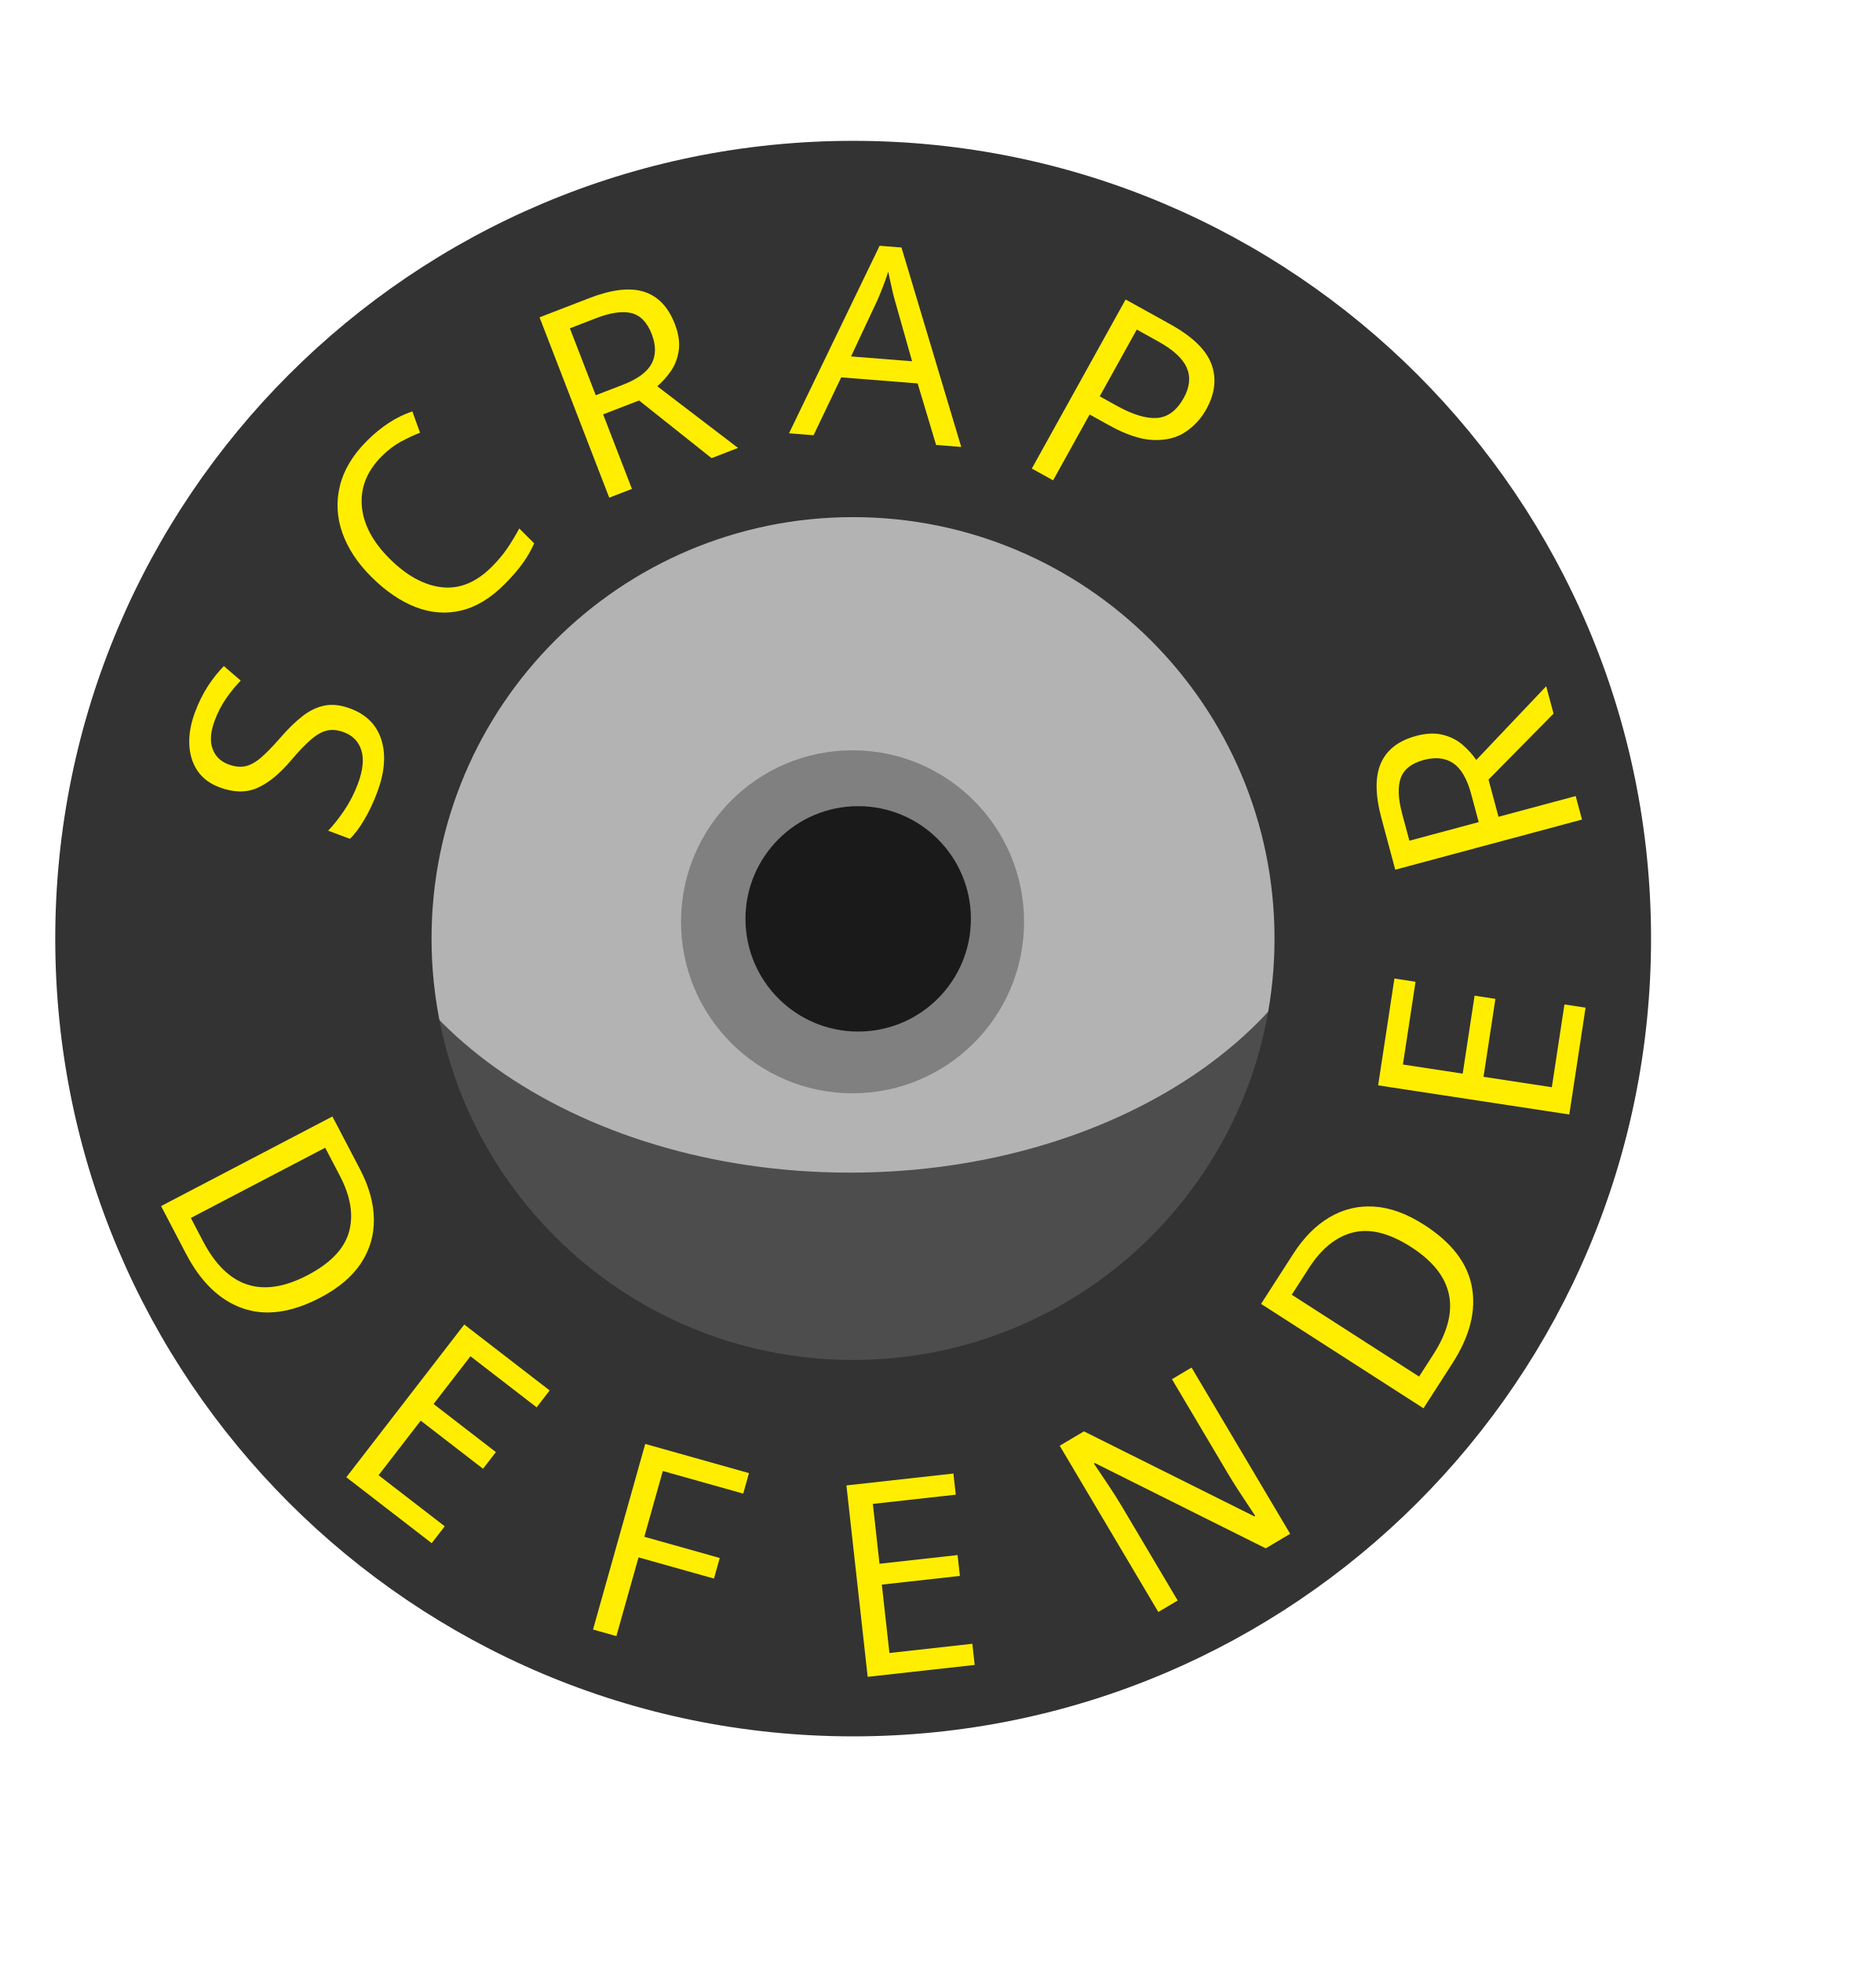
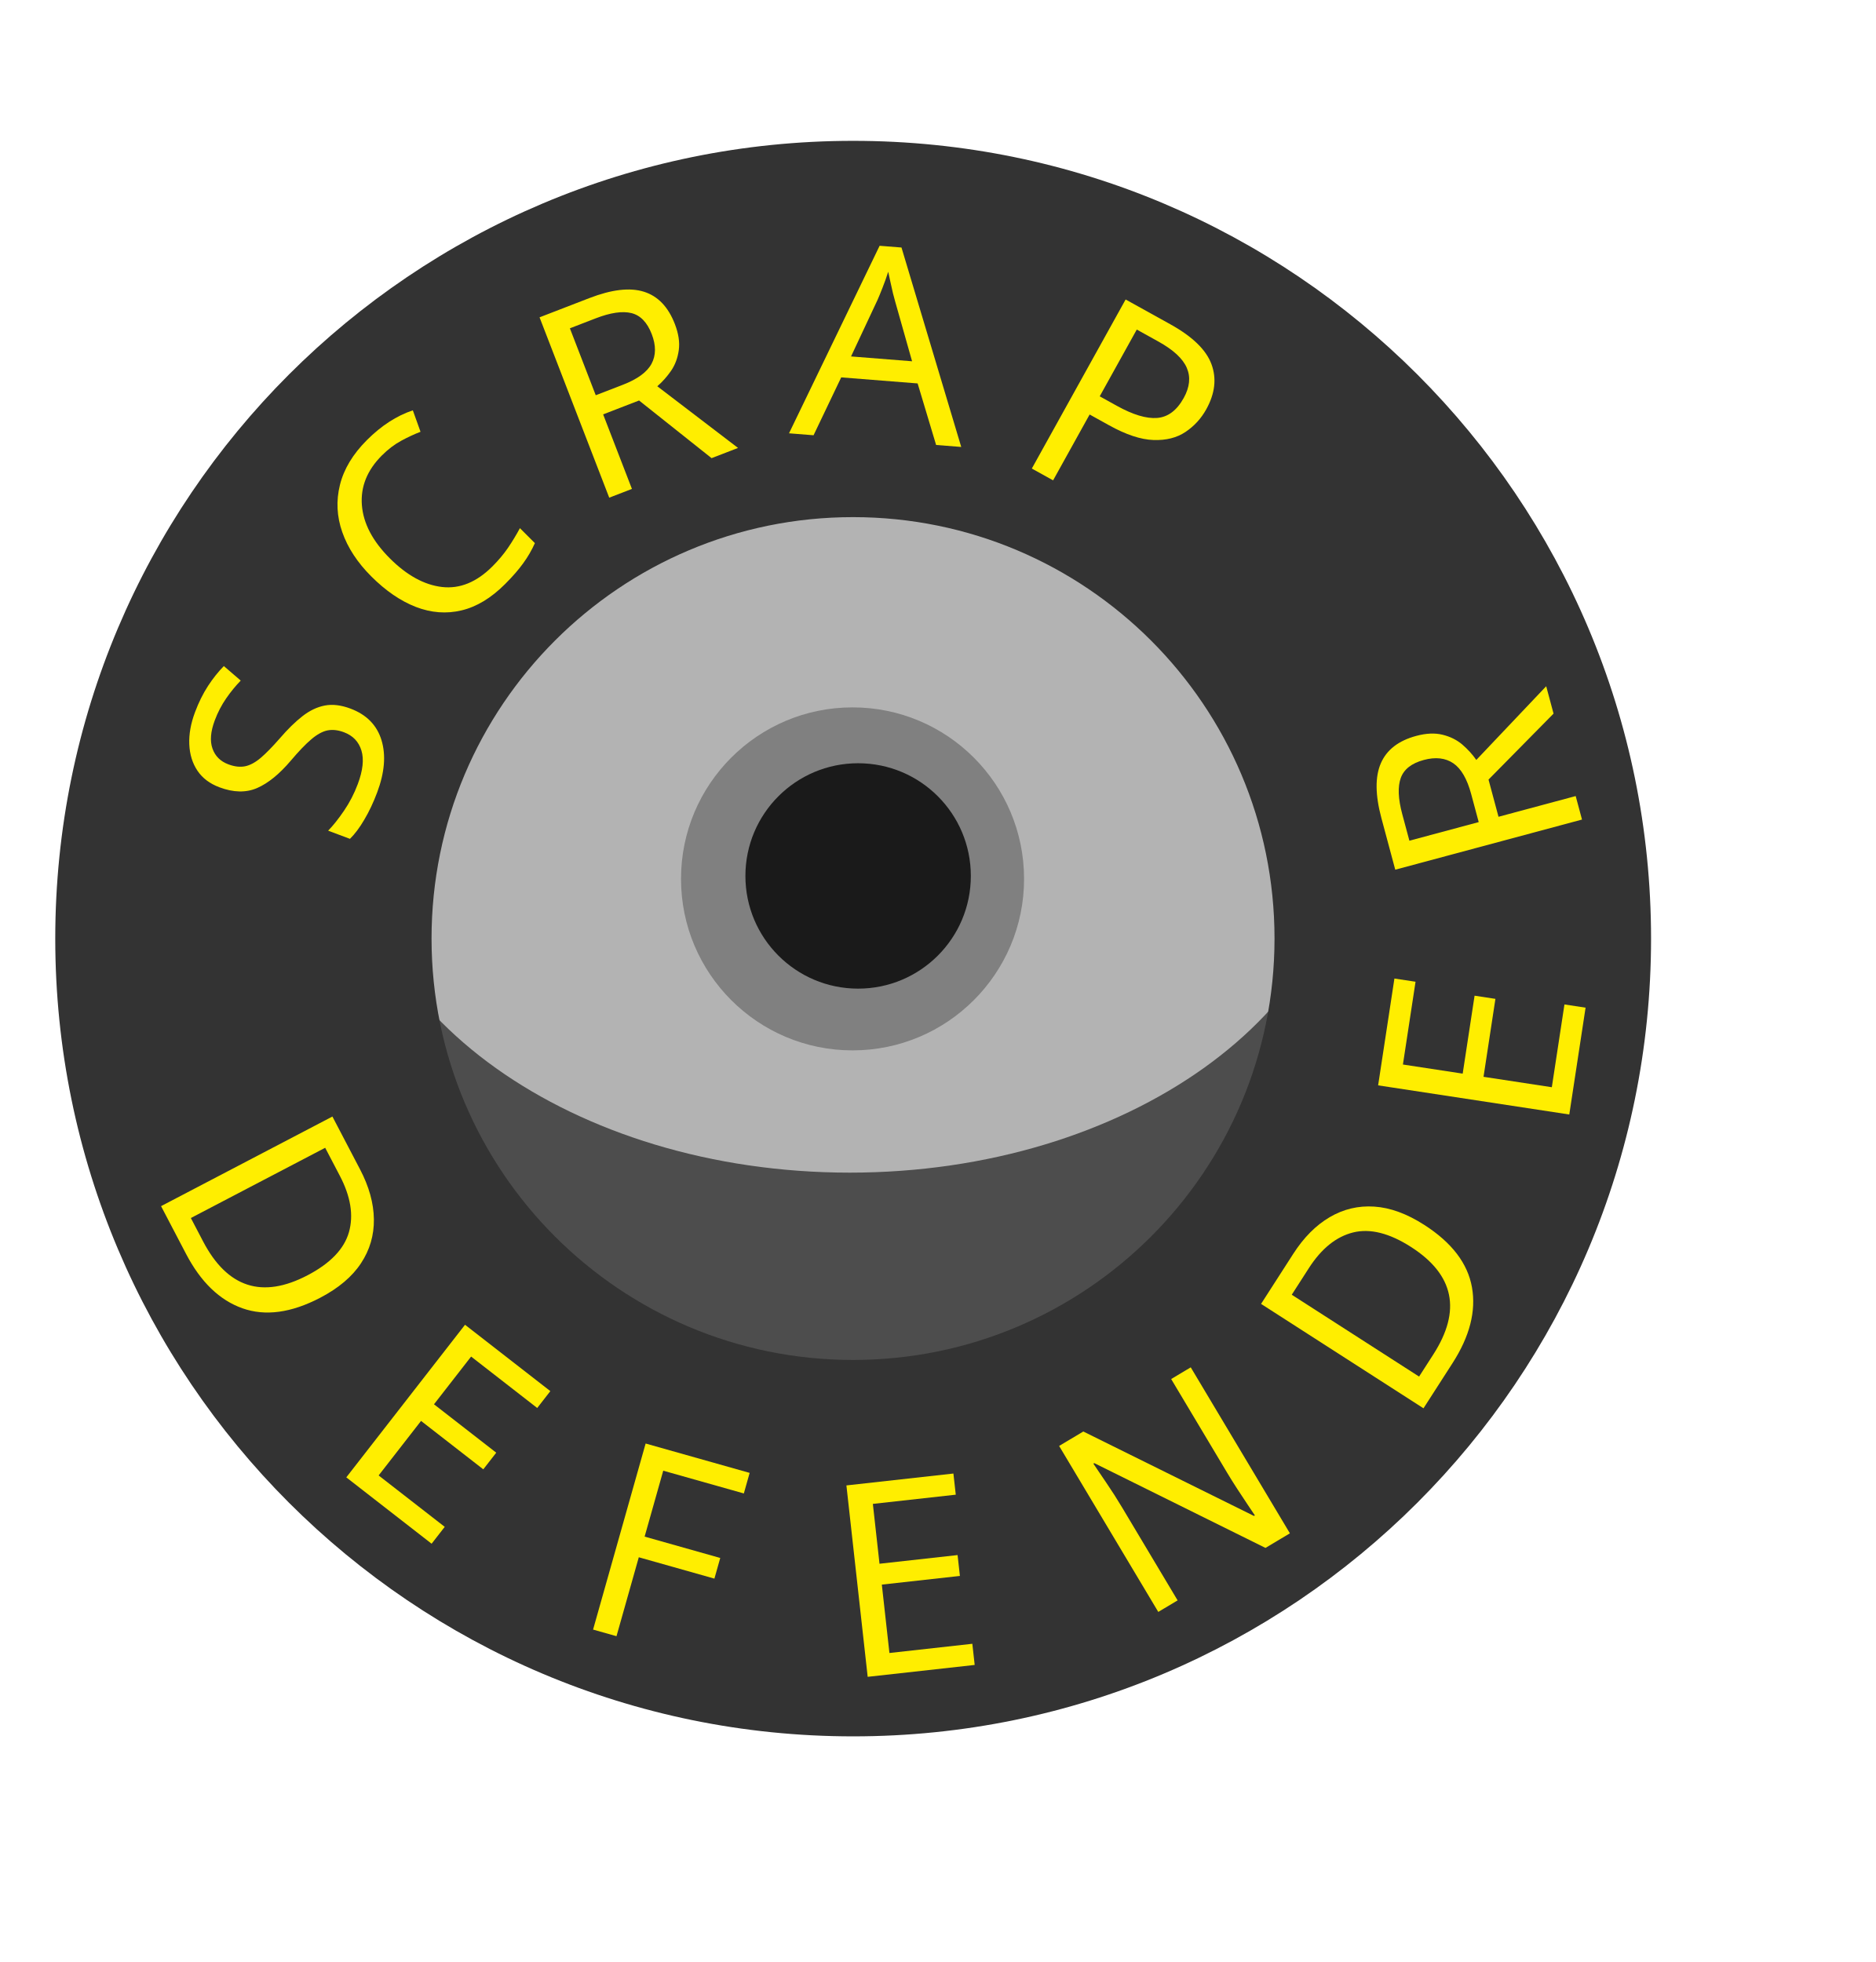
<svg xmlns="http://www.w3.org/2000/svg" id="Layer_4" data-name="Layer 4" viewBox="0 0 305.83 319.99">
  <defs>
    <style>
      .cls-1 {
        fill: #4d4d4d;
      }

      .cls-2 {
        fill: #b3b3b3;
      }

      .cls-3 {
        fill: gray;
      }

      .cls-4 {
        fill: #1a1a1a;
      }

      .cls-5 {
        fill: #333;
      }

      .cls-6 {
        font-size: 44.16px;
        fill: #fe0;
        font-family: ReggaeOne-Regular, Reggae One;
      }
    </style>
  </defs>
  <g>
-     <circle class="cls-1" cx="138.58" cy="152.79" r="123.8" />
-     <ellipse class="cls-2" cx="138.58" cy="133.05" rx="81.61" ry="58.2" />
+     <circle class="cls-1" cx="138.57" cy="152.79" r="123.8" />
+     <ellipse class="cls-2" cx="138.57" cy="133.05" rx="81.61" ry="58.2" />
    <g id="_-3" data-name="-3">
-       <circle class="cls-3" cx="139.02" cy="150.34" r="27.97" />
-       <circle class="cls-4" cx="139.94" cy="149.86" r="18.38" />
+       <circle class="cls-3" cx="139.02" cy="143.34" r="27.97" />
+       <circle class="cls-4" cx="139.93" cy="142.86" r="18.38" />
    </g>
    <path class="cls-5" d="M389.29,263.26A130.11,130.11,0,1,0,519.4,393.37,130.11,130.11,0,0,0,389.29,263.26Zm0,198.83A68.73,68.73,0,1,1,458,393.37,68.73,68.73,0,0,1,389.29,462.09Z" transform="translate(-250.17 -240.29)" />
    <g>
      <text class="cls-6" transform="translate(57.27 139.29) rotate(-69.46)">S</text>
-       <text class="cls-6" transform="translate(69.86 107.14) rotate(-45.13)">C</text>
+       <text class="cls-6" transform="matrix(0.71, -0.71, 0.71, 0.71, 69.86, 107.14)">C</text>
      <text class="cls-6" transform="translate(95.35 82.71) rotate(-21.12)">R</text>
      <text class="cls-6" transform="translate(128.66 70.67) rotate(4.53)">A</text>
      <text class="cls-6" transform="translate(164.51 74.34) rotate(29.02)">P</text>
-       <text class="cls-6" transform="translate(193.87 92.73) rotate(47.77)"> </text>
-       <text class="cls-6" transform="translate(24.28 192.91) rotate(62.39)">D</text>
-       <text class="cls-6" transform="matrix(0.79, 0.61, -0.61, 0.79, 53.09, 238.32)">E</text>
-       <text class="cls-6" transform="matrix(0.96, 0.27, -0.27, 0.96, 92.59, 264.61)">F</text>
+       <text class="cls-6" transform="matrix(0.67, 0.74, -0.74, 0.67, 193.87, 92.73)"> </text>
+       <text class="cls-6" transform="translate(24.28 192.92) rotate(62.39)">D</text>
+       <text class="cls-6" transform="translate(53.09 238.32) rotate(37.88)">E</text>
+       <text class="cls-6" transform="translate(92.59 264.61) rotate(15.77)">F</text>
      <text class="cls-6" transform="matrix(0.99, -0.11, 0.11, 0.99, 137.25, 273.95)">E</text>
-       <text class="cls-6" transform="matrix(0.86, -0.51, 0.51, 0.86, 185.2, 265.09)">N</text>
+       <text class="cls-6" transform="translate(185.2 265.09) rotate(-30.85)">N</text>
      <text class="cls-6" transform="matrix(0.54, -0.84, 0.84, 0.54, 229.81, 233.28)">D</text>
      <text class="cls-6" transform="translate(255.25 186) rotate(-81.33)">E</text>
      <text class="cls-6" transform="translate(259.08 137.8) rotate(-105.03)">R</text>
      <text class="cls-6" transform="matrix(-0.55, -0.83, 0.83, -0.55, 243.12, 92.95)"> </text>
    </g>
  </g>
</svg>
